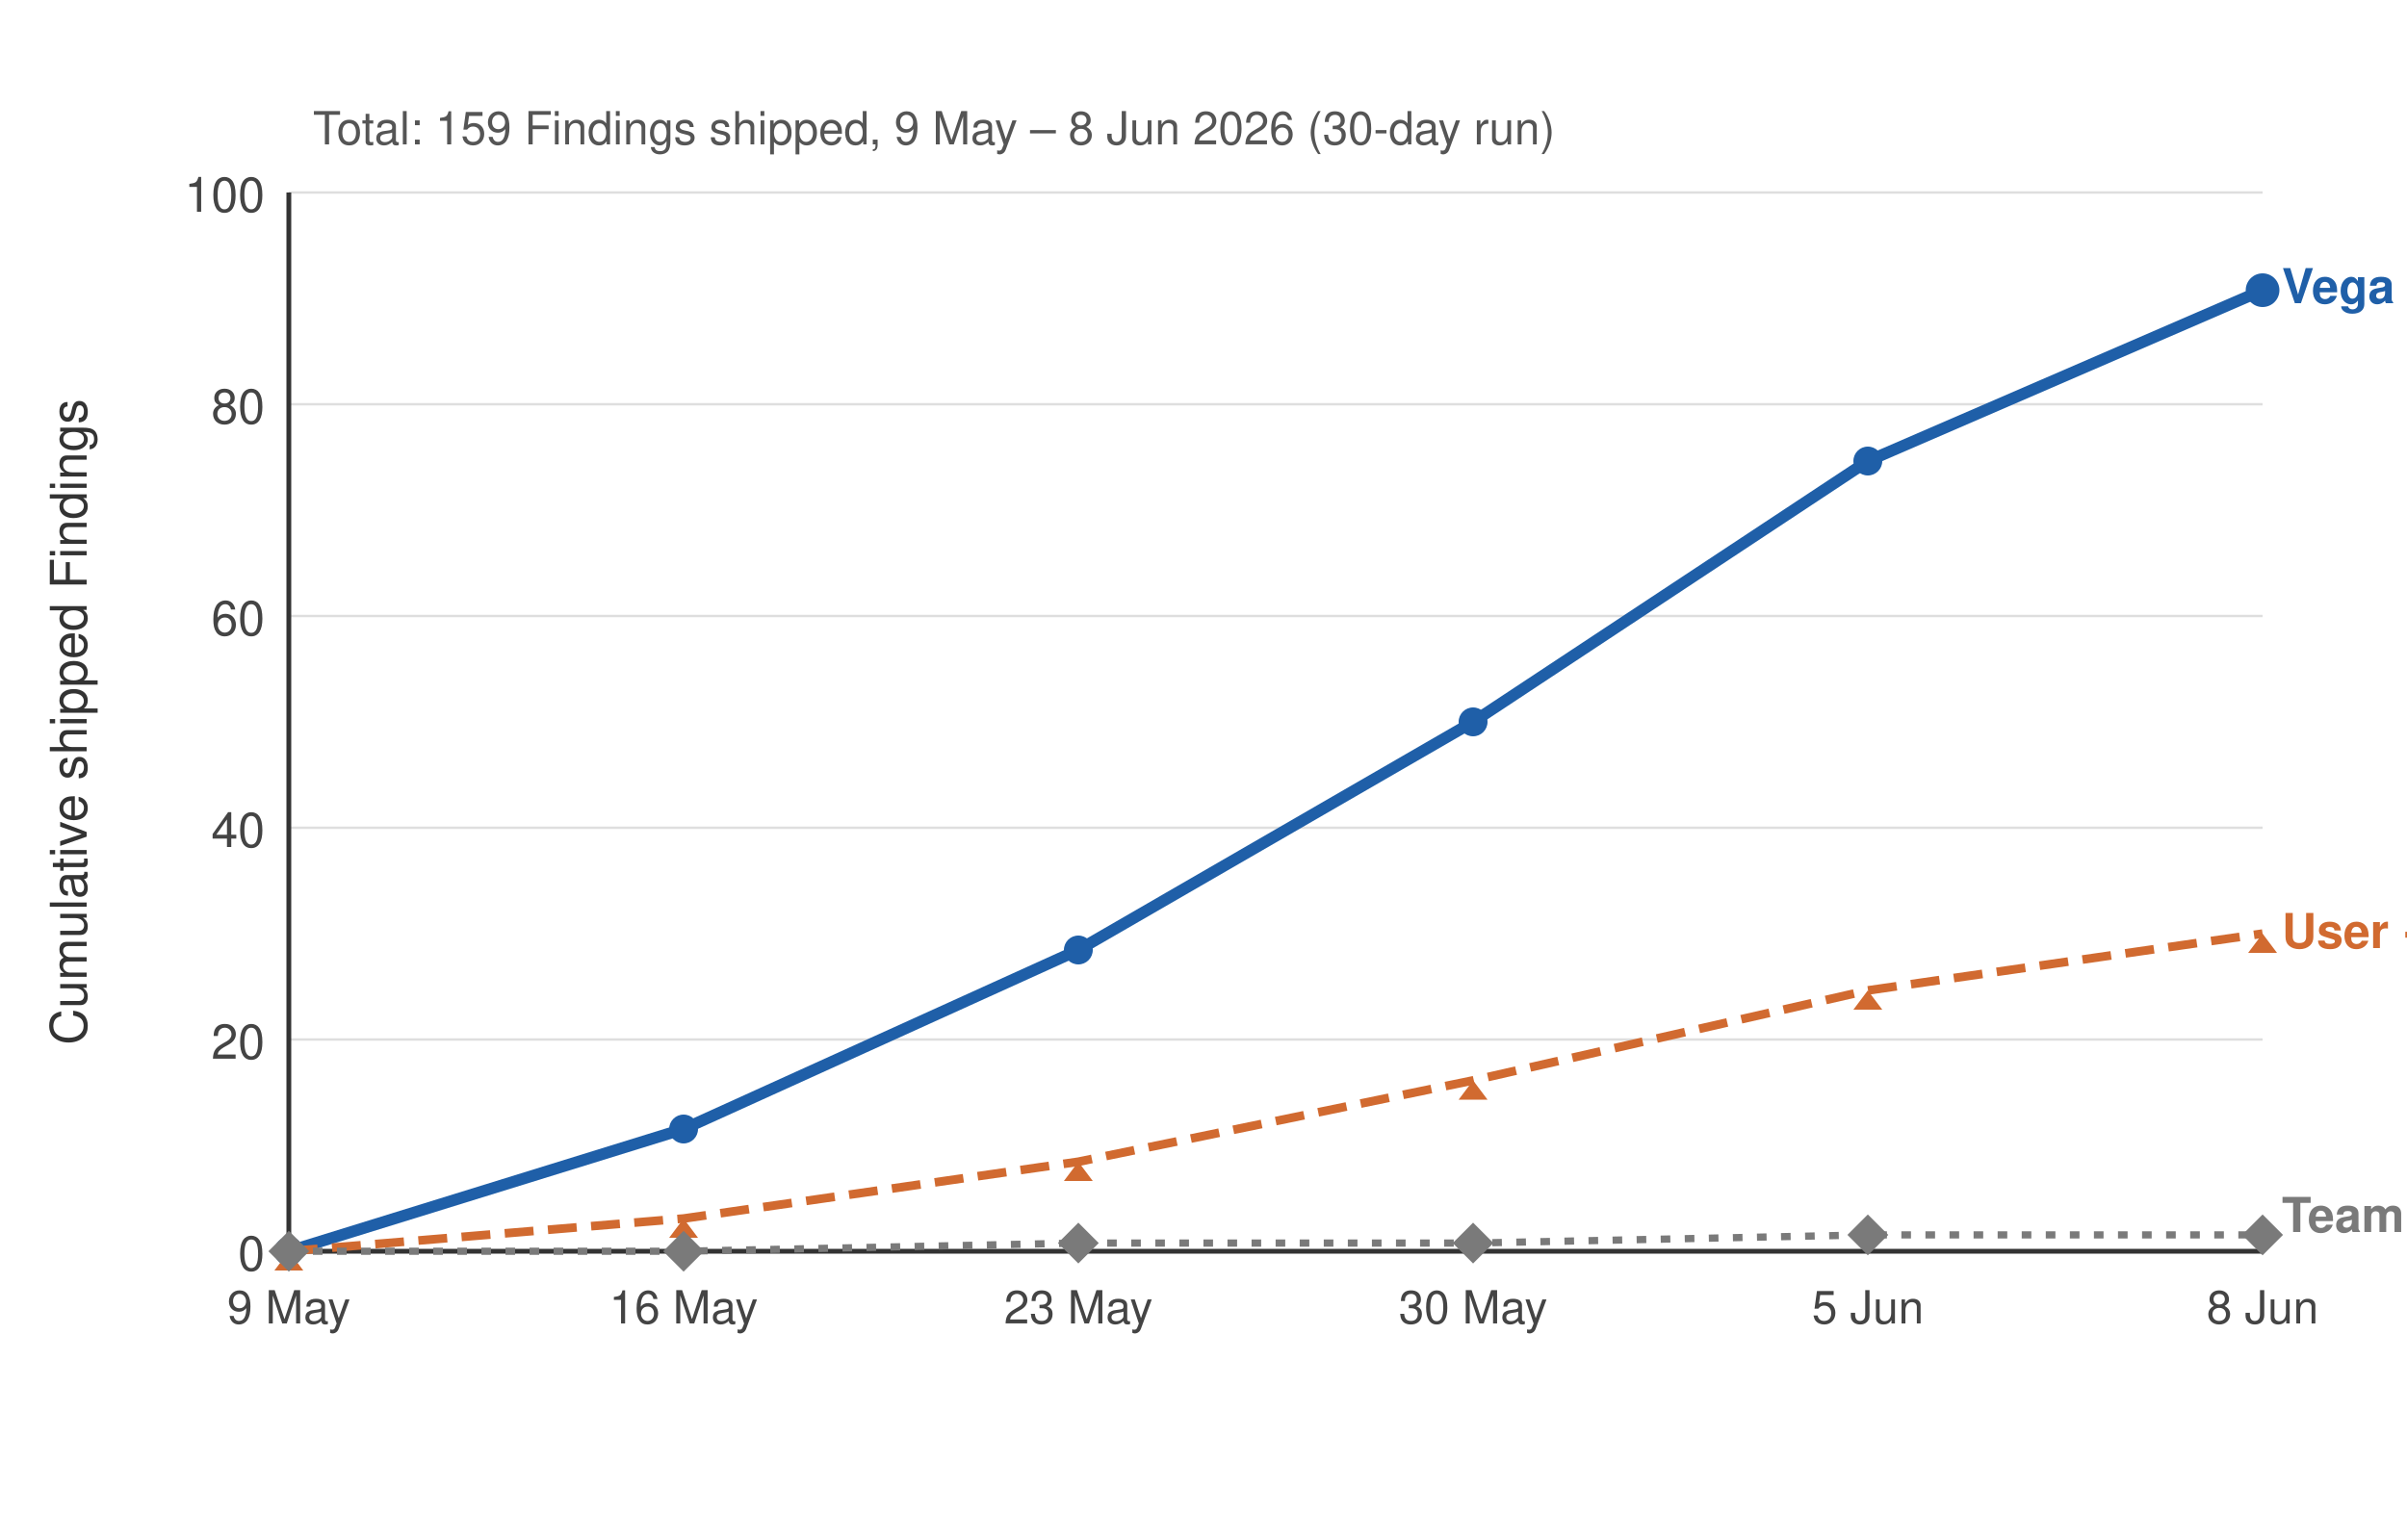
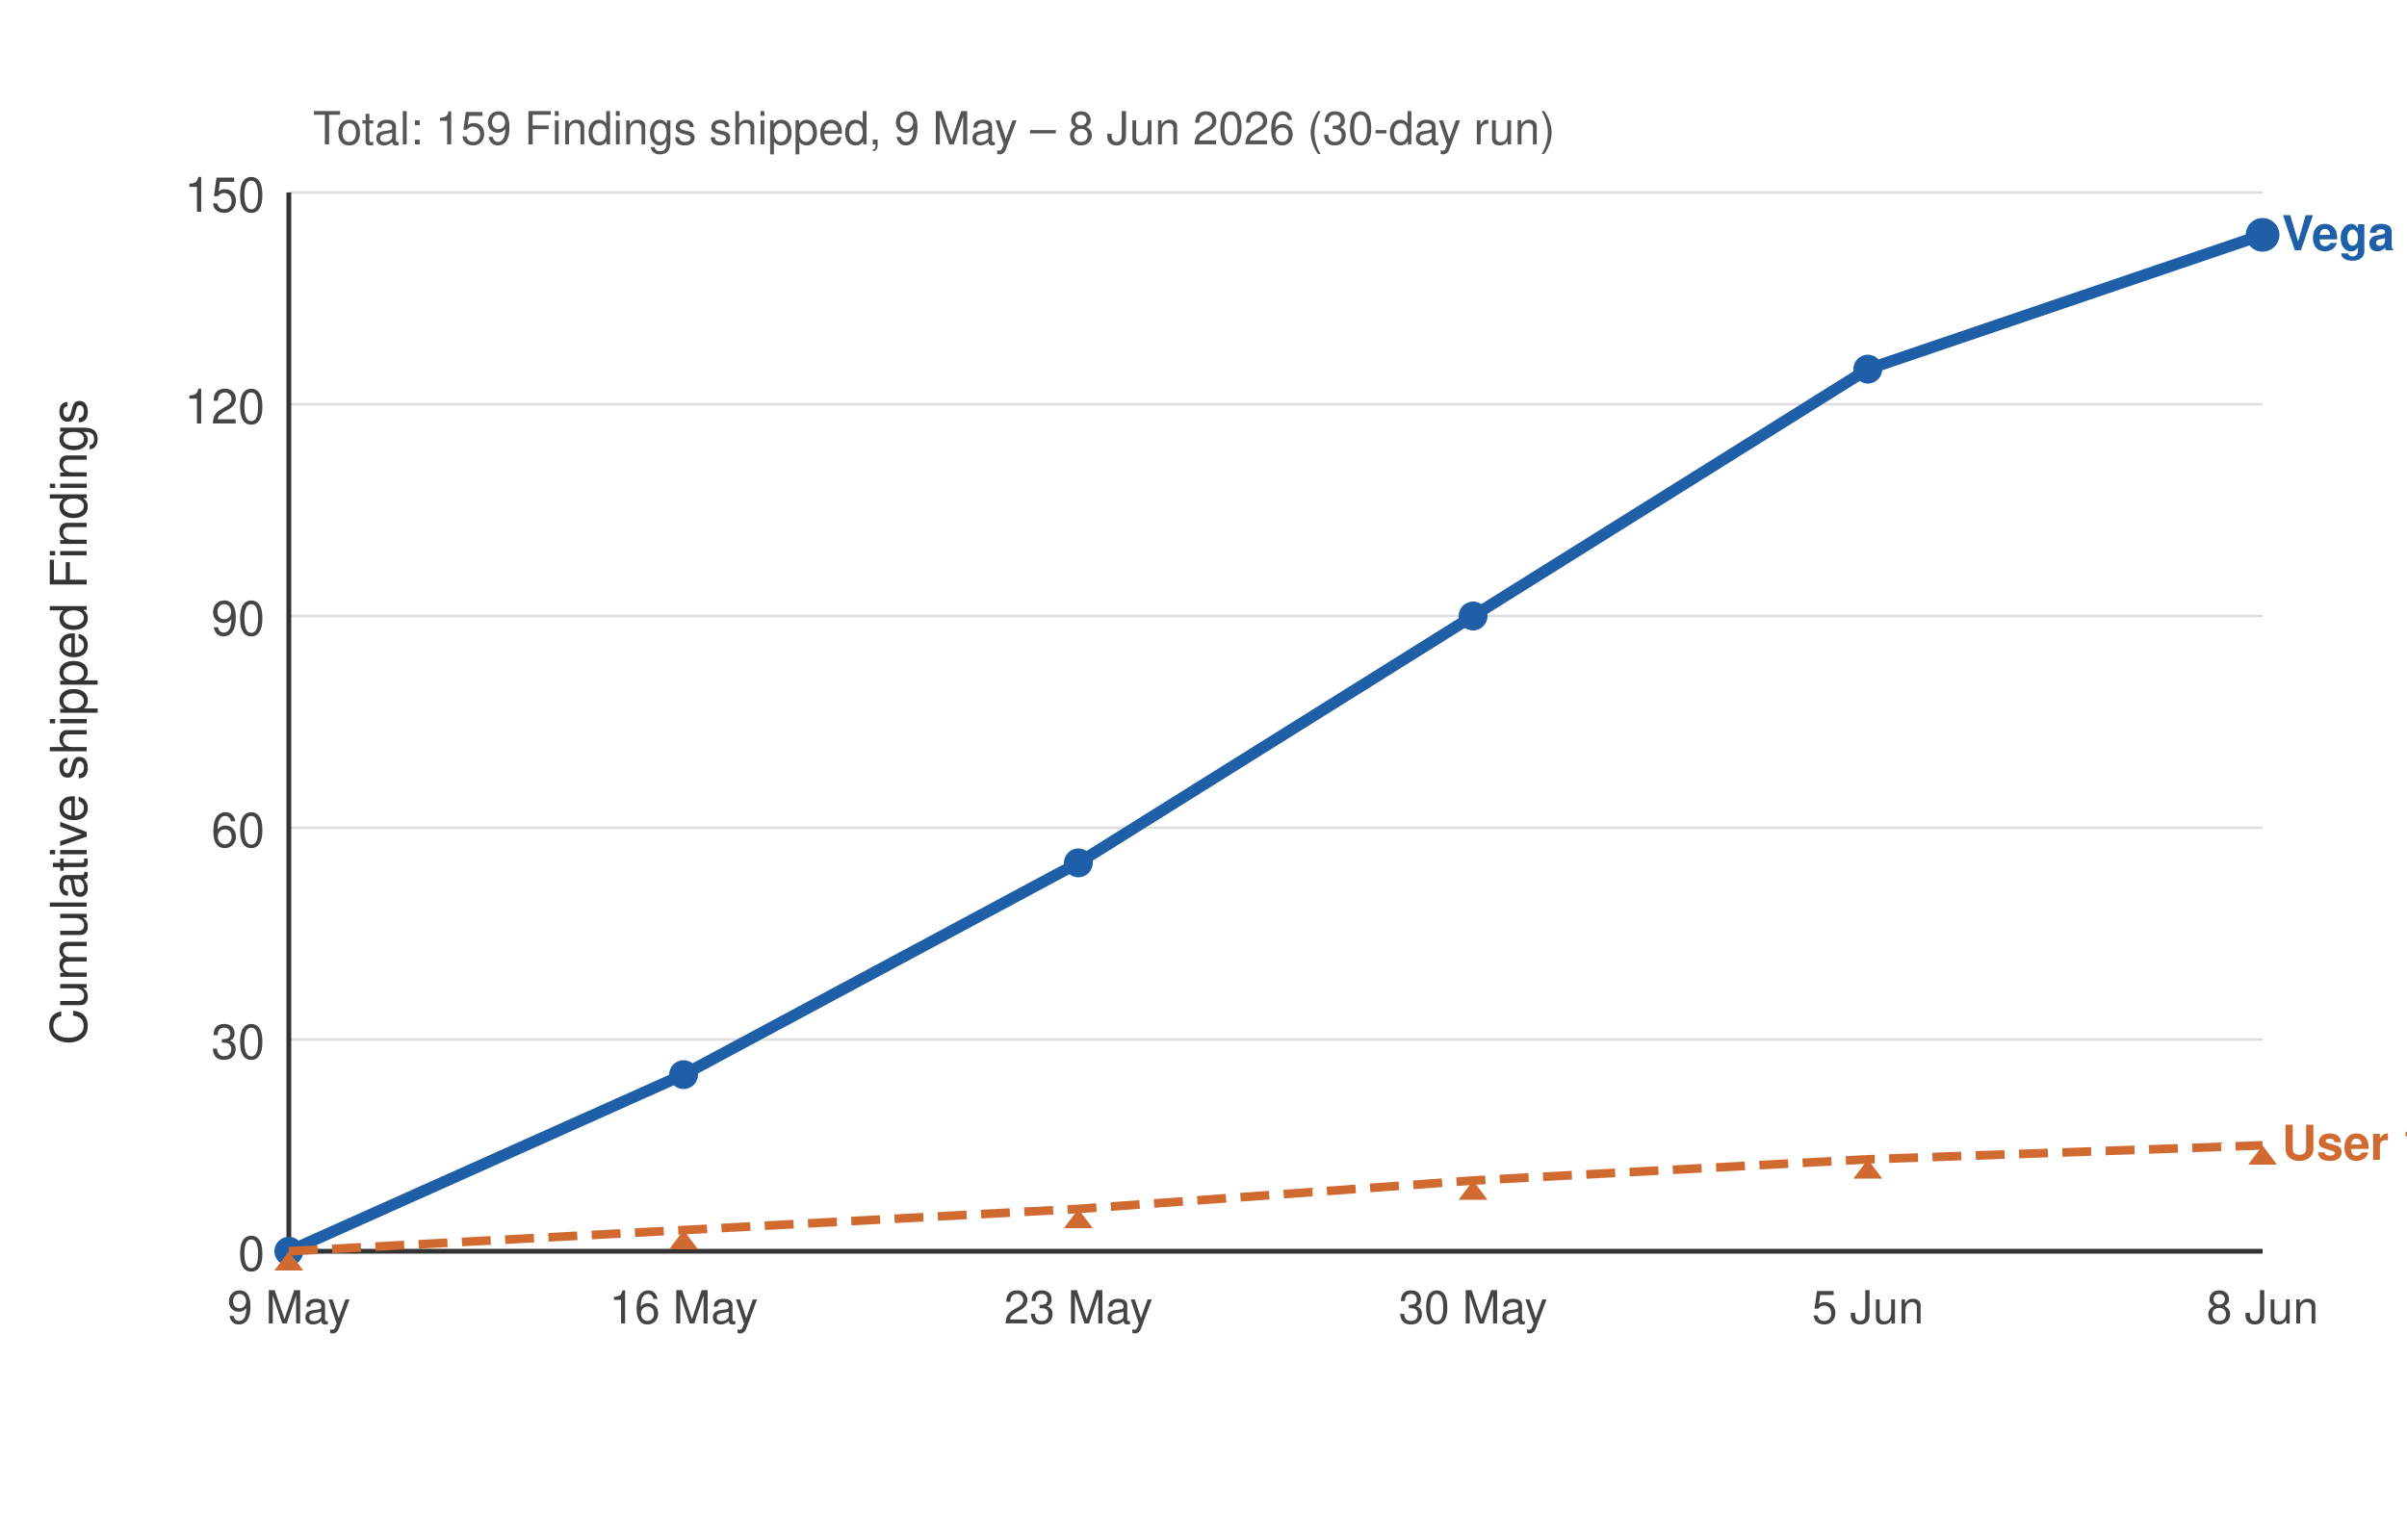
<svg xmlns="http://www.w3.org/2000/svg" viewBox="0 0 500 320" font-family="'Helvetica','Arial',sans-serif" font-size="11">
  <g stroke="#dedede" stroke-width="0.5">
    <line x1="60" y1="40" x2="470" y2="40" />
    <line x1="60" y1="84" x2="470" y2="84" />
    <line x1="60" y1="128" x2="470" y2="128" />
    <line x1="60" y1="172" x2="470" y2="172" />
    <line x1="60" y1="216" x2="470" y2="216" />
  </g>
  <g stroke="#333" stroke-width="1" fill="none">
    <line x1="60" y1="260" x2="470" y2="260" />
    <line x1="60" y1="40" x2="60" y2="260" />
  </g>
  <g fill="#444" font-size="10" text-anchor="end">
    <text x="55" y="264">0</text>
-     <text x="55" y="220">20</text>
-     <text x="55" y="176">40</text>
-     <text x="55" y="132">60</text>
-     <text x="55" y="88">80</text>
-     <text x="55" y="44">100</text>
+     <text x="55" y="220">30</text>
+     <text x="55" y="176">60</text>
+     <text x="55" y="132">90</text>
+     <text x="55" y="88">120</text>
+     <text x="55" y="44">150</text>
  </g>
  <text x="18" y="150" transform="rotate(-90 18 150)" text-anchor="middle" fill="#333" font-size="10.5">
    Cumulative shipped Findings
  </text>
  <g fill="#444" font-size="9.5" text-anchor="middle">
    <text x="60" y="275">9 May</text>
    <text x="142" y="275">16 May</text>
    <text x="224" y="275">23 May</text>
    <text x="306" y="275">30 May</text>
    <text x="388" y="275">5 Jun</text>
    <text x="470" y="275">8 Jun</text>
  </g>
-   <polyline fill="none" stroke="#1f5fa8" stroke-width="2.4" stroke-linejoin="round" points="60,260 142,234.6 224,197.4 306,150 388,95.8 470,60.3" />
+   <polyline fill="none" stroke="#1f5fa8" stroke-width="2.4" stroke-linejoin="round" points="60,260 142,223.3 224,179.3 306,128 388,76.7 470,48.8" />
  <g fill="#1f5fa8">
    <circle cx="60" cy="260" r="3" />
-     <circle cx="142" cy="234.6" r="3" />
-     <circle cx="224" cy="197.4" r="3" />
-     <circle cx="306" cy="150" r="3" />
-     <circle cx="388" cy="95.8" r="3" />
-     <circle cx="470" cy="60.3" r="3.5" />
+     <circle cx="142" cy="223.3" r="3" />
+     <circle cx="224" cy="179.3" r="3" />
+     <circle cx="306" cy="128" r="3" />
+     <circle cx="388" cy="76.7" r="3" />
+     <circle cx="470" cy="48.8" r="3.5" />
  </g>
-   <text x="474" y="63" fill="#1f5fa8" font-size="10" font-weight="600">Vega · 118</text>
-   <polyline fill="none" stroke="#d16a30" stroke-width="1.8" stroke-linejoin="round" stroke-dasharray="6,3" points="60,260 142,253.2 224,241.4 306,224.5 388,205.8 470,194" />
+   <text x="474" y="52" fill="#1f5fa8" font-size="10" font-weight="600">Vega 144</text>
+   <polyline fill="none" stroke="#d16a30" stroke-width="1.8" stroke-linejoin="round" stroke-dasharray="6,3" points="60,260 142,255.6 224,251.2 306,245.3 388,240.9 470,238" />
  <g fill="#d16a30">
    <path d="M60,260 l-3,4 h6 z" />
-     <path d="M142,253.2 l-3,4 h6 z" />
-     <path d="M224,241.4 l-3,4 h6 z" />
-     <path d="M306,224.5 l-3,4 h6 z" />
-     <path d="M388,205.8 l-3,4 h6 z" />
-     <path d="M470,194 l-3,4 h6 z" />
+     <path d="M142,255.6 l-3,4 h6 z" />
+     <path d="M224,251.2 l-3,4 h6 z" />
+     <path d="M306,245.3 l-3,4 h6 z" />
+     <path d="M388,240.9 l-3,4 h6 z" />
+     <path d="M470,238 l-3,4 h6 z" />
  </g>
-   <text x="474" y="197" fill="#d16a30" font-size="10" font-weight="600">User · 39</text>
-   <polyline fill="none" stroke="#7a7a7a" stroke-width="1.5" stroke-dasharray="2,3" points="60,260 142,260 224,258.3 306,258.3 388,256.6 470,256.6" />
-   <g fill="#7a7a7a">
-     <rect x="57" y="257" width="6" height="6" transform="rotate(45 60 260)" />
-     <rect x="139" y="257" width="6" height="6" transform="rotate(45 142 260)" />
-     <rect x="221" y="255.3" width="6" height="6" transform="rotate(45 224 258.3)" />
-     <rect x="303" y="255.3" width="6" height="6" transform="rotate(45 306 258.3)" />
-     <rect x="385" y="253.6" width="6" height="6" transform="rotate(45 388 256.6)" />
-     <rect x="467" y="253.6" width="6" height="6" transform="rotate(45 470 256.6)" />
-   </g>
-   <text x="474" y="256" fill="#7a7a7a" font-size="10" font-weight="600">Team · 2</text>
+   <text x="474" y="241" fill="#d16a30" font-size="10" font-weight="600">User 15</text>
  <g font-size="9.5" fill="#555">
    <text x="65" y="30">Total: 159 Findings shipped, 9 May – 8 Jun 2026 (30-day run)</text>
  </g>
</svg>
